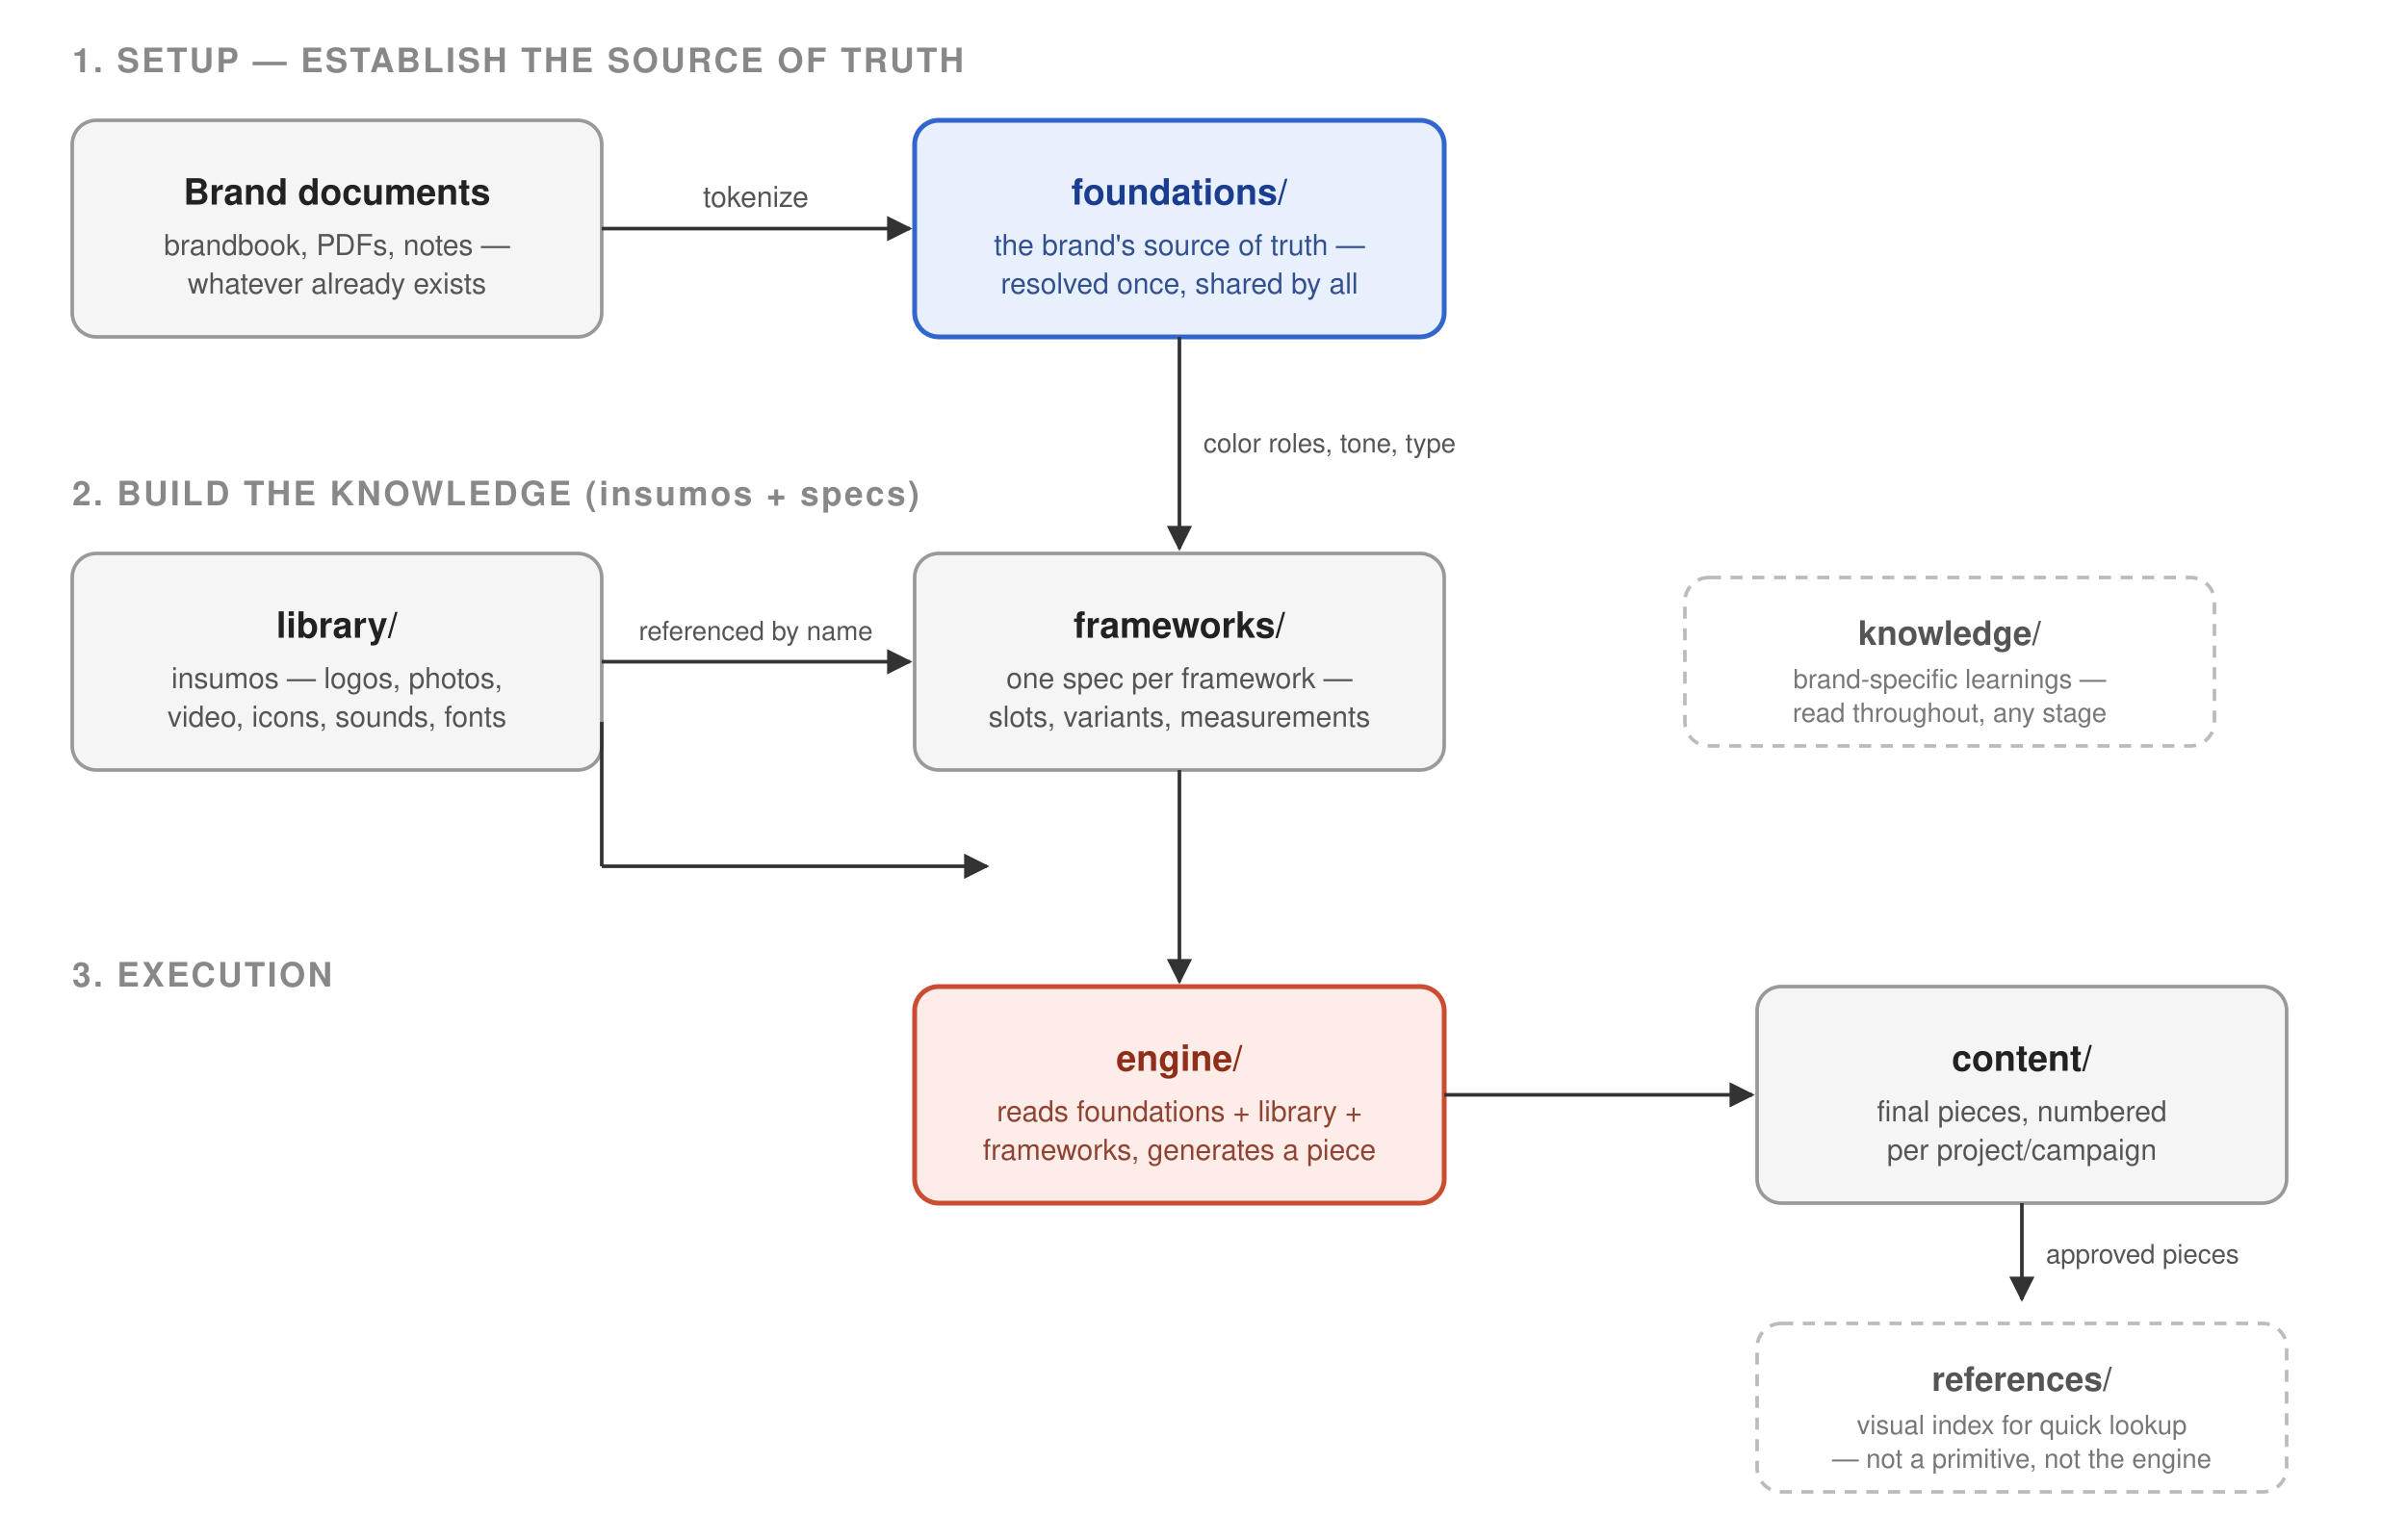
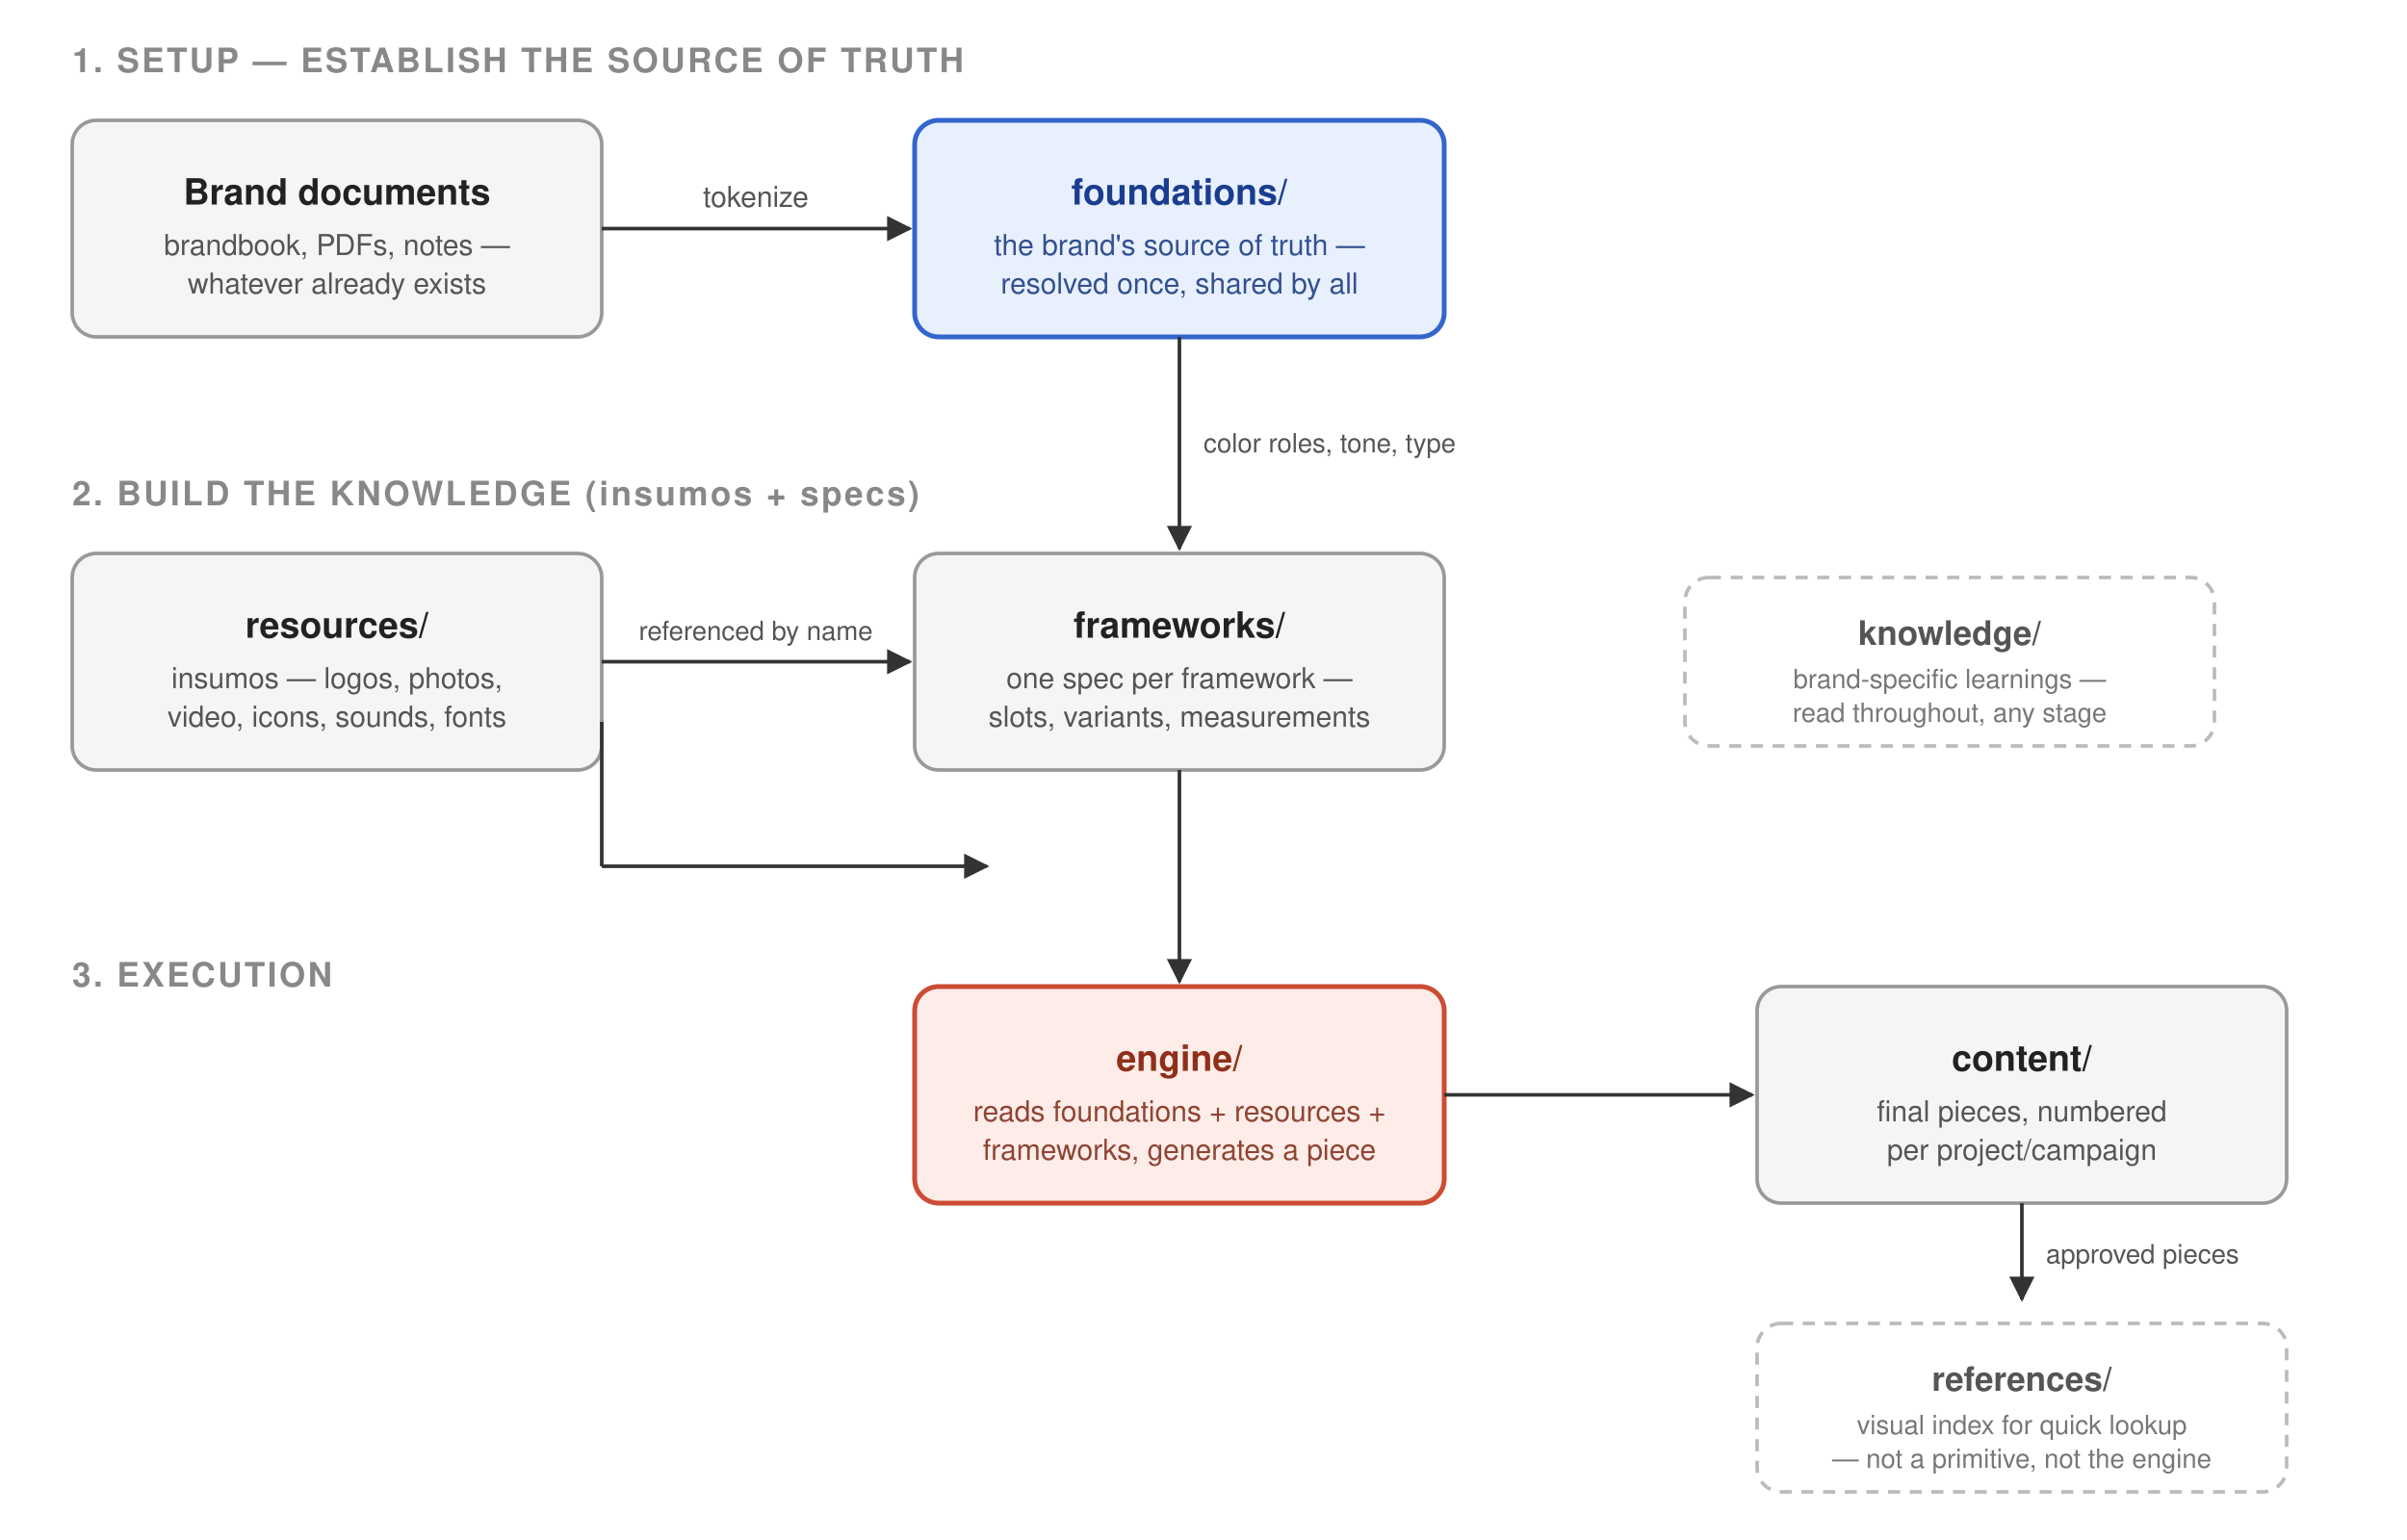
<svg xmlns="http://www.w3.org/2000/svg" viewBox="0 0 1000 640" font-family="Helvetica, Arial, sans-serif">
  <defs>
    <marker id="arrow" viewBox="0 0 10 10" refX="9" refY="5" markerWidth="7" markerHeight="7" orient="auto-start-reverse">
      <path d="M0,0 L10,5 L0,10 z" fill="#333333" />
    </marker>
  </defs>
  <rect x="0" y="0" width="1000" height="640" fill="#ffffff" />
  <text x="30" y="30" font-size="14" font-weight="700" fill="#888888" letter-spacing="1">1. SETUP — ESTABLISH THE SOURCE OF TRUTH</text>
  <text x="30" y="210" font-size="14" font-weight="700" fill="#888888" letter-spacing="1">2. BUILD THE KNOWLEDGE (insumos + specs)</text>
  <text x="30" y="410" font-size="14" font-weight="700" fill="#888888" letter-spacing="1">3. EXECUTION</text>
  <rect x="30" y="50" width="220" height="90" rx="10" fill="#f5f5f5" stroke="#999999" stroke-width="1.5" />
  <text x="140" y="85" font-size="15" font-weight="700" text-anchor="middle" fill="#222222">Brand documents</text>
  <text x="140" y="106" font-size="12" text-anchor="middle" fill="#555555">brandbook, PDFs, notes —</text>
  <text x="140" y="122" font-size="12" text-anchor="middle" fill="#555555">whatever already exists</text>
  <line x1="250" y1="95" x2="378" y2="95" stroke="#333333" stroke-width="1.5" marker-end="url(#arrow)" />
  <text x="314" y="86" font-size="12" text-anchor="middle" fill="#555555">tokenize</text>
  <rect x="380" y="50" width="220" height="90" rx="10" fill="#e8f0fe" stroke="#3366cc" stroke-width="2" />
  <text x="490" y="85" font-size="15" font-weight="700" text-anchor="middle" fill="#1a3d8f">foundations/</text>
  <text x="490" y="106" font-size="12" text-anchor="middle" fill="#33508f">the brand's source of truth —</text>
  <text x="490" y="122" font-size="12" text-anchor="middle" fill="#33508f">resolved once, shared by all</text>
  <rect x="30" y="230" width="220" height="90" rx="10" fill="#f5f5f5" stroke="#999999" stroke-width="1.5" />
-   <text x="140" y="265" font-size="15" font-weight="700" text-anchor="middle" fill="#222222">library/</text>
+   <text x="140" y="265" font-size="15" font-weight="700" text-anchor="middle" fill="#222222">resources/</text>
  <text x="140" y="286" font-size="12" text-anchor="middle" fill="#555555">insumos — logos, photos,</text>
  <text x="140" y="302" font-size="12" text-anchor="middle" fill="#555555">video, icons, sounds, fonts</text>
  <rect x="380" y="230" width="220" height="90" rx="10" fill="#f5f5f5" stroke="#999999" stroke-width="1.5" />
  <text x="490" y="265" font-size="15" font-weight="700" text-anchor="middle" fill="#222222">frameworks/</text>
  <text x="490" y="286" font-size="12" text-anchor="middle" fill="#555555">one spec per framework —</text>
  <text x="490" y="302" font-size="12" text-anchor="middle" fill="#555555">slots, variants, measurements</text>
  <line x1="490" y1="140" x2="490" y2="228" stroke="#333333" stroke-width="1.5" marker-end="url(#arrow)" />
  <text x="500" y="188" font-size="11" fill="#555555">color roles, tone, type</text>
  <line x1="250" y1="275" x2="378" y2="275" stroke="#333333" stroke-width="1.5" marker-end="url(#arrow)" />
  <text x="314" y="266" font-size="11" text-anchor="middle" fill="#555555">referenced by name</text>
  <rect x="700" y="240" width="220" height="70" rx="10" fill="#ffffff" stroke="#bbbbbb" stroke-width="1.5" stroke-dasharray="5,4" />
  <text x="810" y="268" font-size="14" font-weight="700" text-anchor="middle" fill="#555555">knowledge/</text>
  <text x="810" y="286" font-size="11" text-anchor="middle" fill="#777777">brand-specific learnings —</text>
  <text x="810" y="300" font-size="11" text-anchor="middle" fill="#777777">read throughout, any stage</text>
  <line x1="490" y1="320" x2="490" y2="408" stroke="#333333" stroke-width="1.5" marker-end="url(#arrow)" />
  <line x1="250" y1="300" x2="250" y2="360" stroke="#333333" stroke-width="1.5" />
  <line x1="250" y1="360" x2="410" y2="360" stroke="#333333" stroke-width="1.5" marker-end="url(#arrow)" />
  <rect x="380" y="410" width="220" height="90" rx="10" fill="#fdece8" stroke="#cc4c33" stroke-width="2" />
  <text x="490" y="445" font-size="15" font-weight="700" text-anchor="middle" fill="#8f2f1a">engine/</text>
-   <text x="490" y="466" font-size="12" text-anchor="middle" fill="#8f4433">reads foundations + library +</text>
+   <text x="490" y="466" font-size="12" text-anchor="middle" fill="#8f4433">reads foundations + resources +</text>
  <text x="490" y="482" font-size="12" text-anchor="middle" fill="#8f4433">frameworks, generates a piece</text>
  <line x1="600" y1="455" x2="728" y2="455" stroke="#333333" stroke-width="1.5" marker-end="url(#arrow)" />
  <rect x="730" y="410" width="220" height="90" rx="10" fill="#f5f5f5" stroke="#999999" stroke-width="1.5" />
  <text x="840" y="445" font-size="15" font-weight="700" text-anchor="middle" fill="#222222">content/</text>
  <text x="840" y="466" font-size="12" text-anchor="middle" fill="#555555">final pieces, numbered</text>
  <text x="840" y="482" font-size="12" text-anchor="middle" fill="#555555">per project/campaign</text>
  <line x1="840" y1="500" x2="840" y2="540" stroke="#333333" stroke-width="1.5" marker-end="url(#arrow)" />
  <text x="850" y="525" font-size="11" fill="#555555">approved pieces</text>
  <rect x="730" y="550" width="220" height="70" rx="10" fill="#ffffff" stroke="#bbbbbb" stroke-width="1.5" stroke-dasharray="5,4" />
  <text x="840" y="578" font-size="14" font-weight="700" text-anchor="middle" fill="#555555">references/</text>
  <text x="840" y="596" font-size="11" text-anchor="middle" fill="#777777">visual index for quick lookup</text>
  <text x="840" y="610" font-size="11" text-anchor="middle" fill="#777777">— not a primitive, not the engine</text>
</svg>
